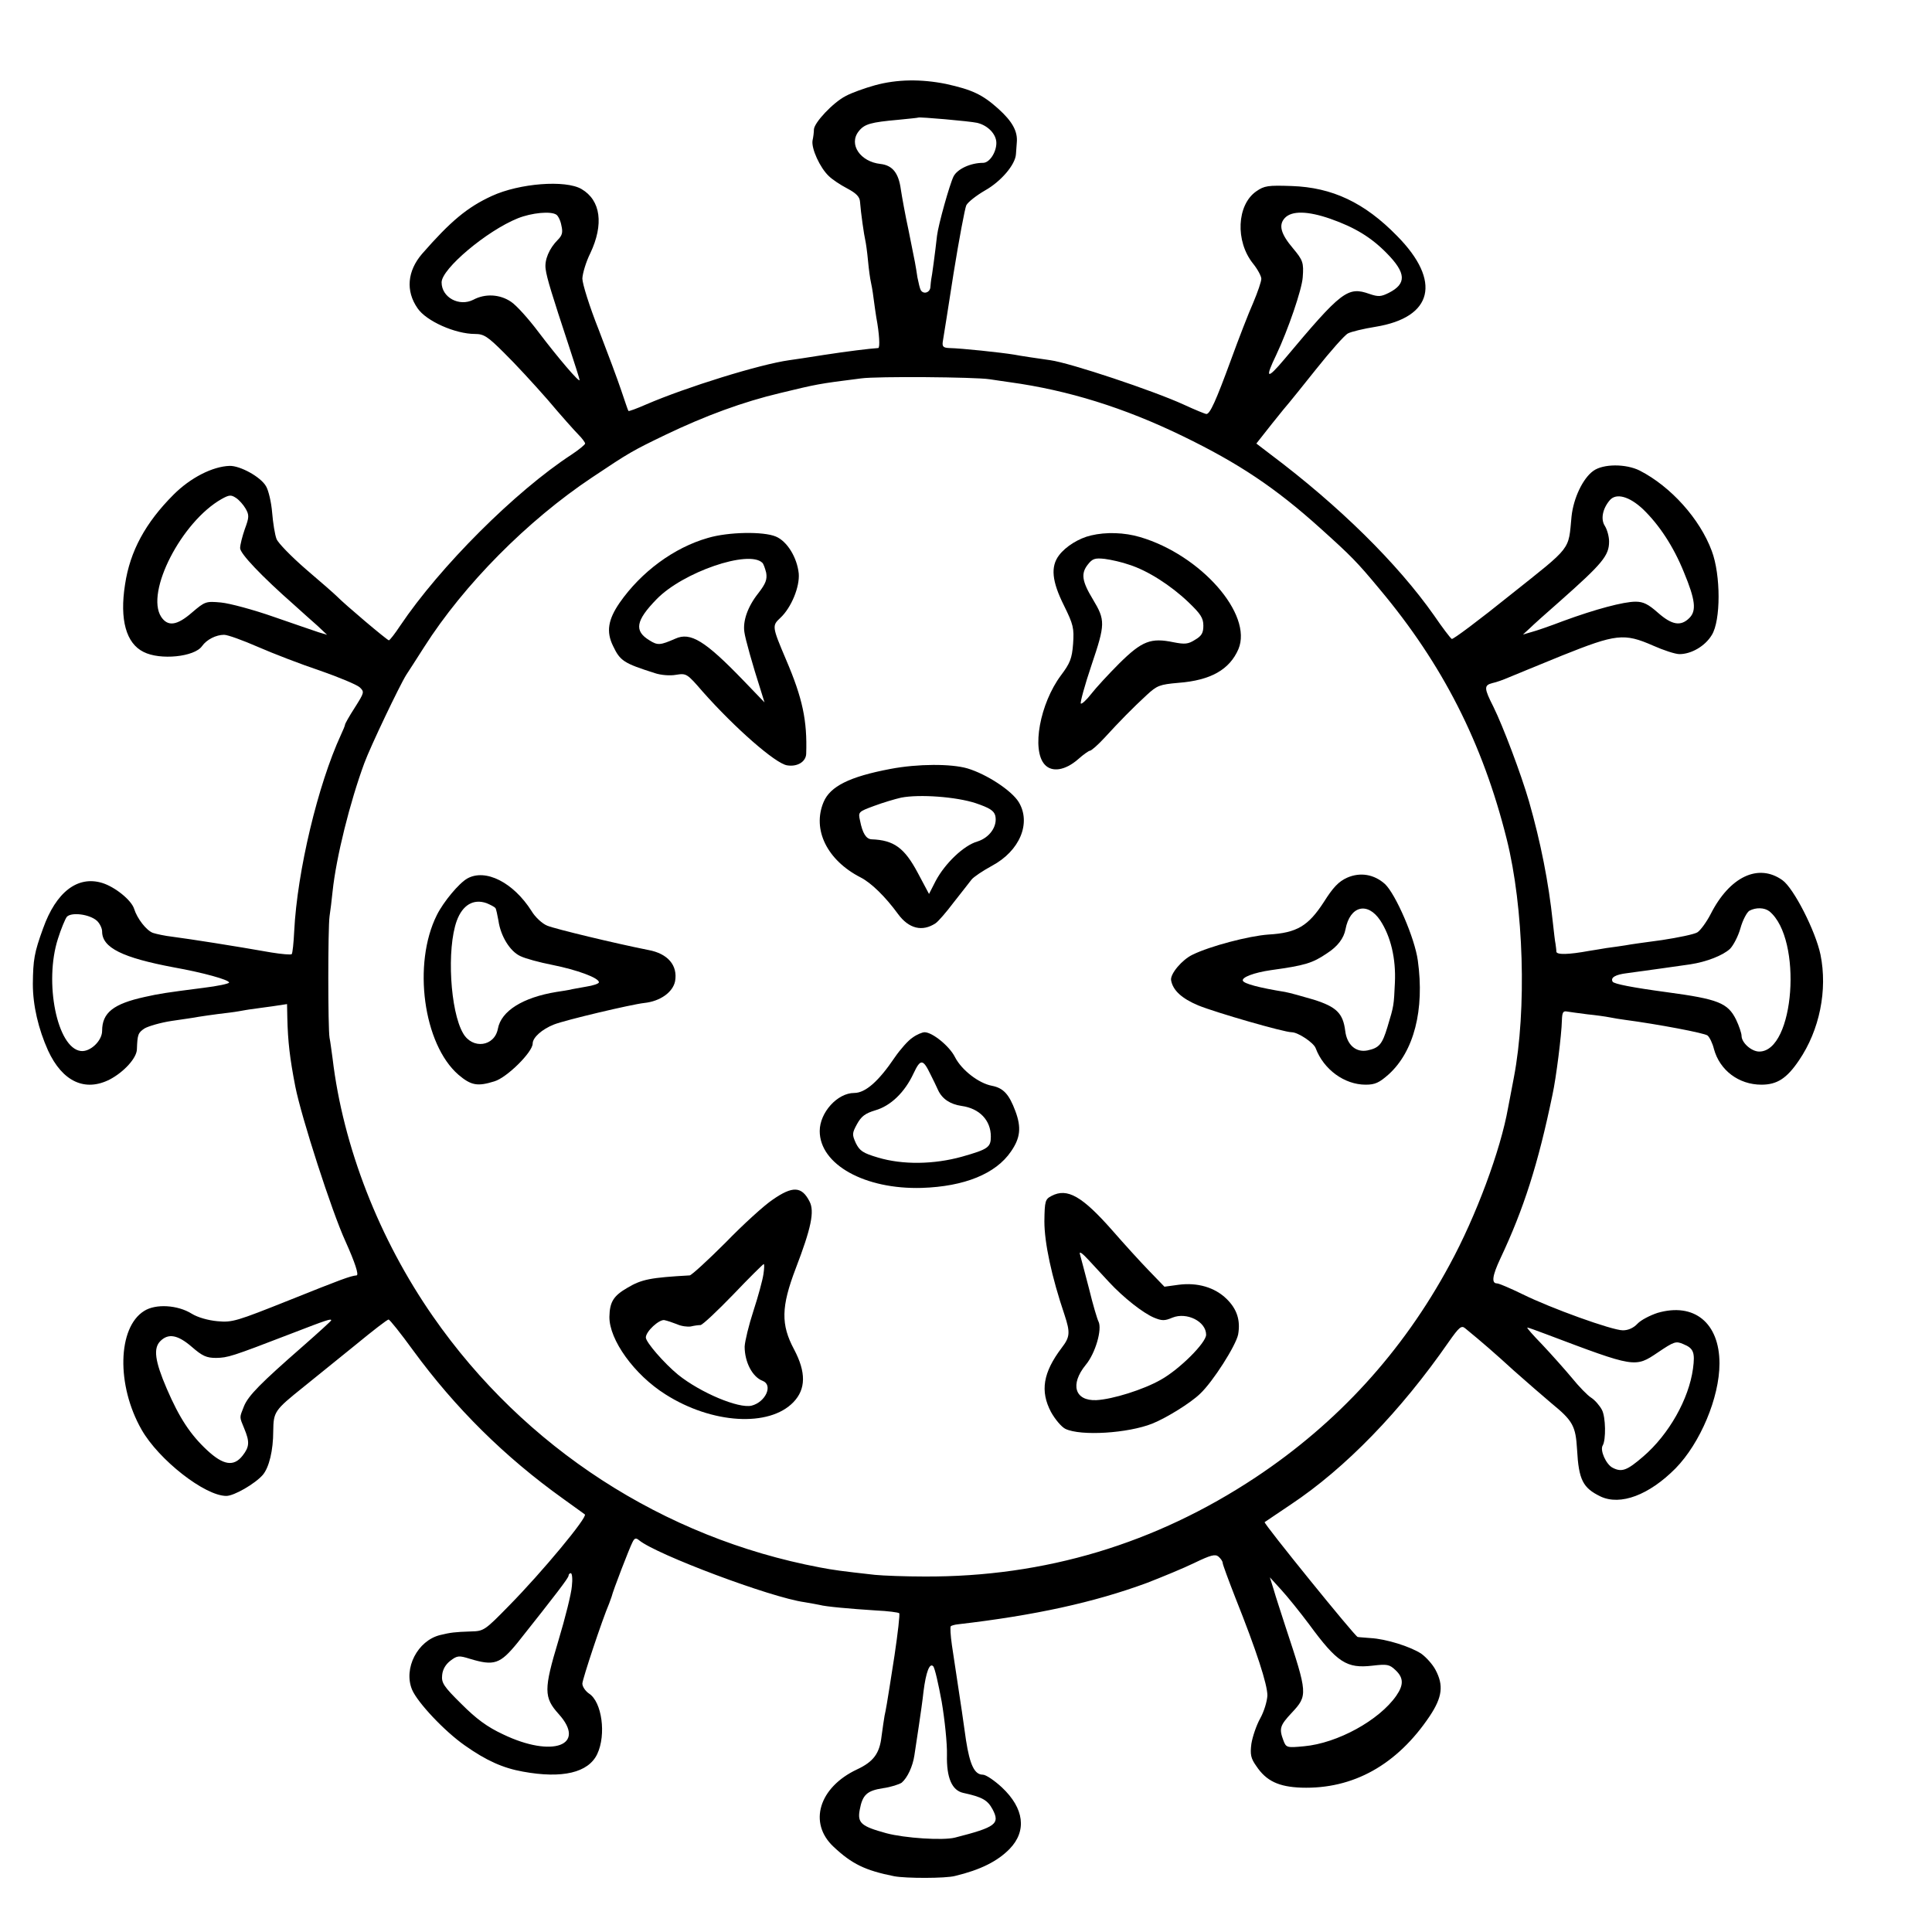
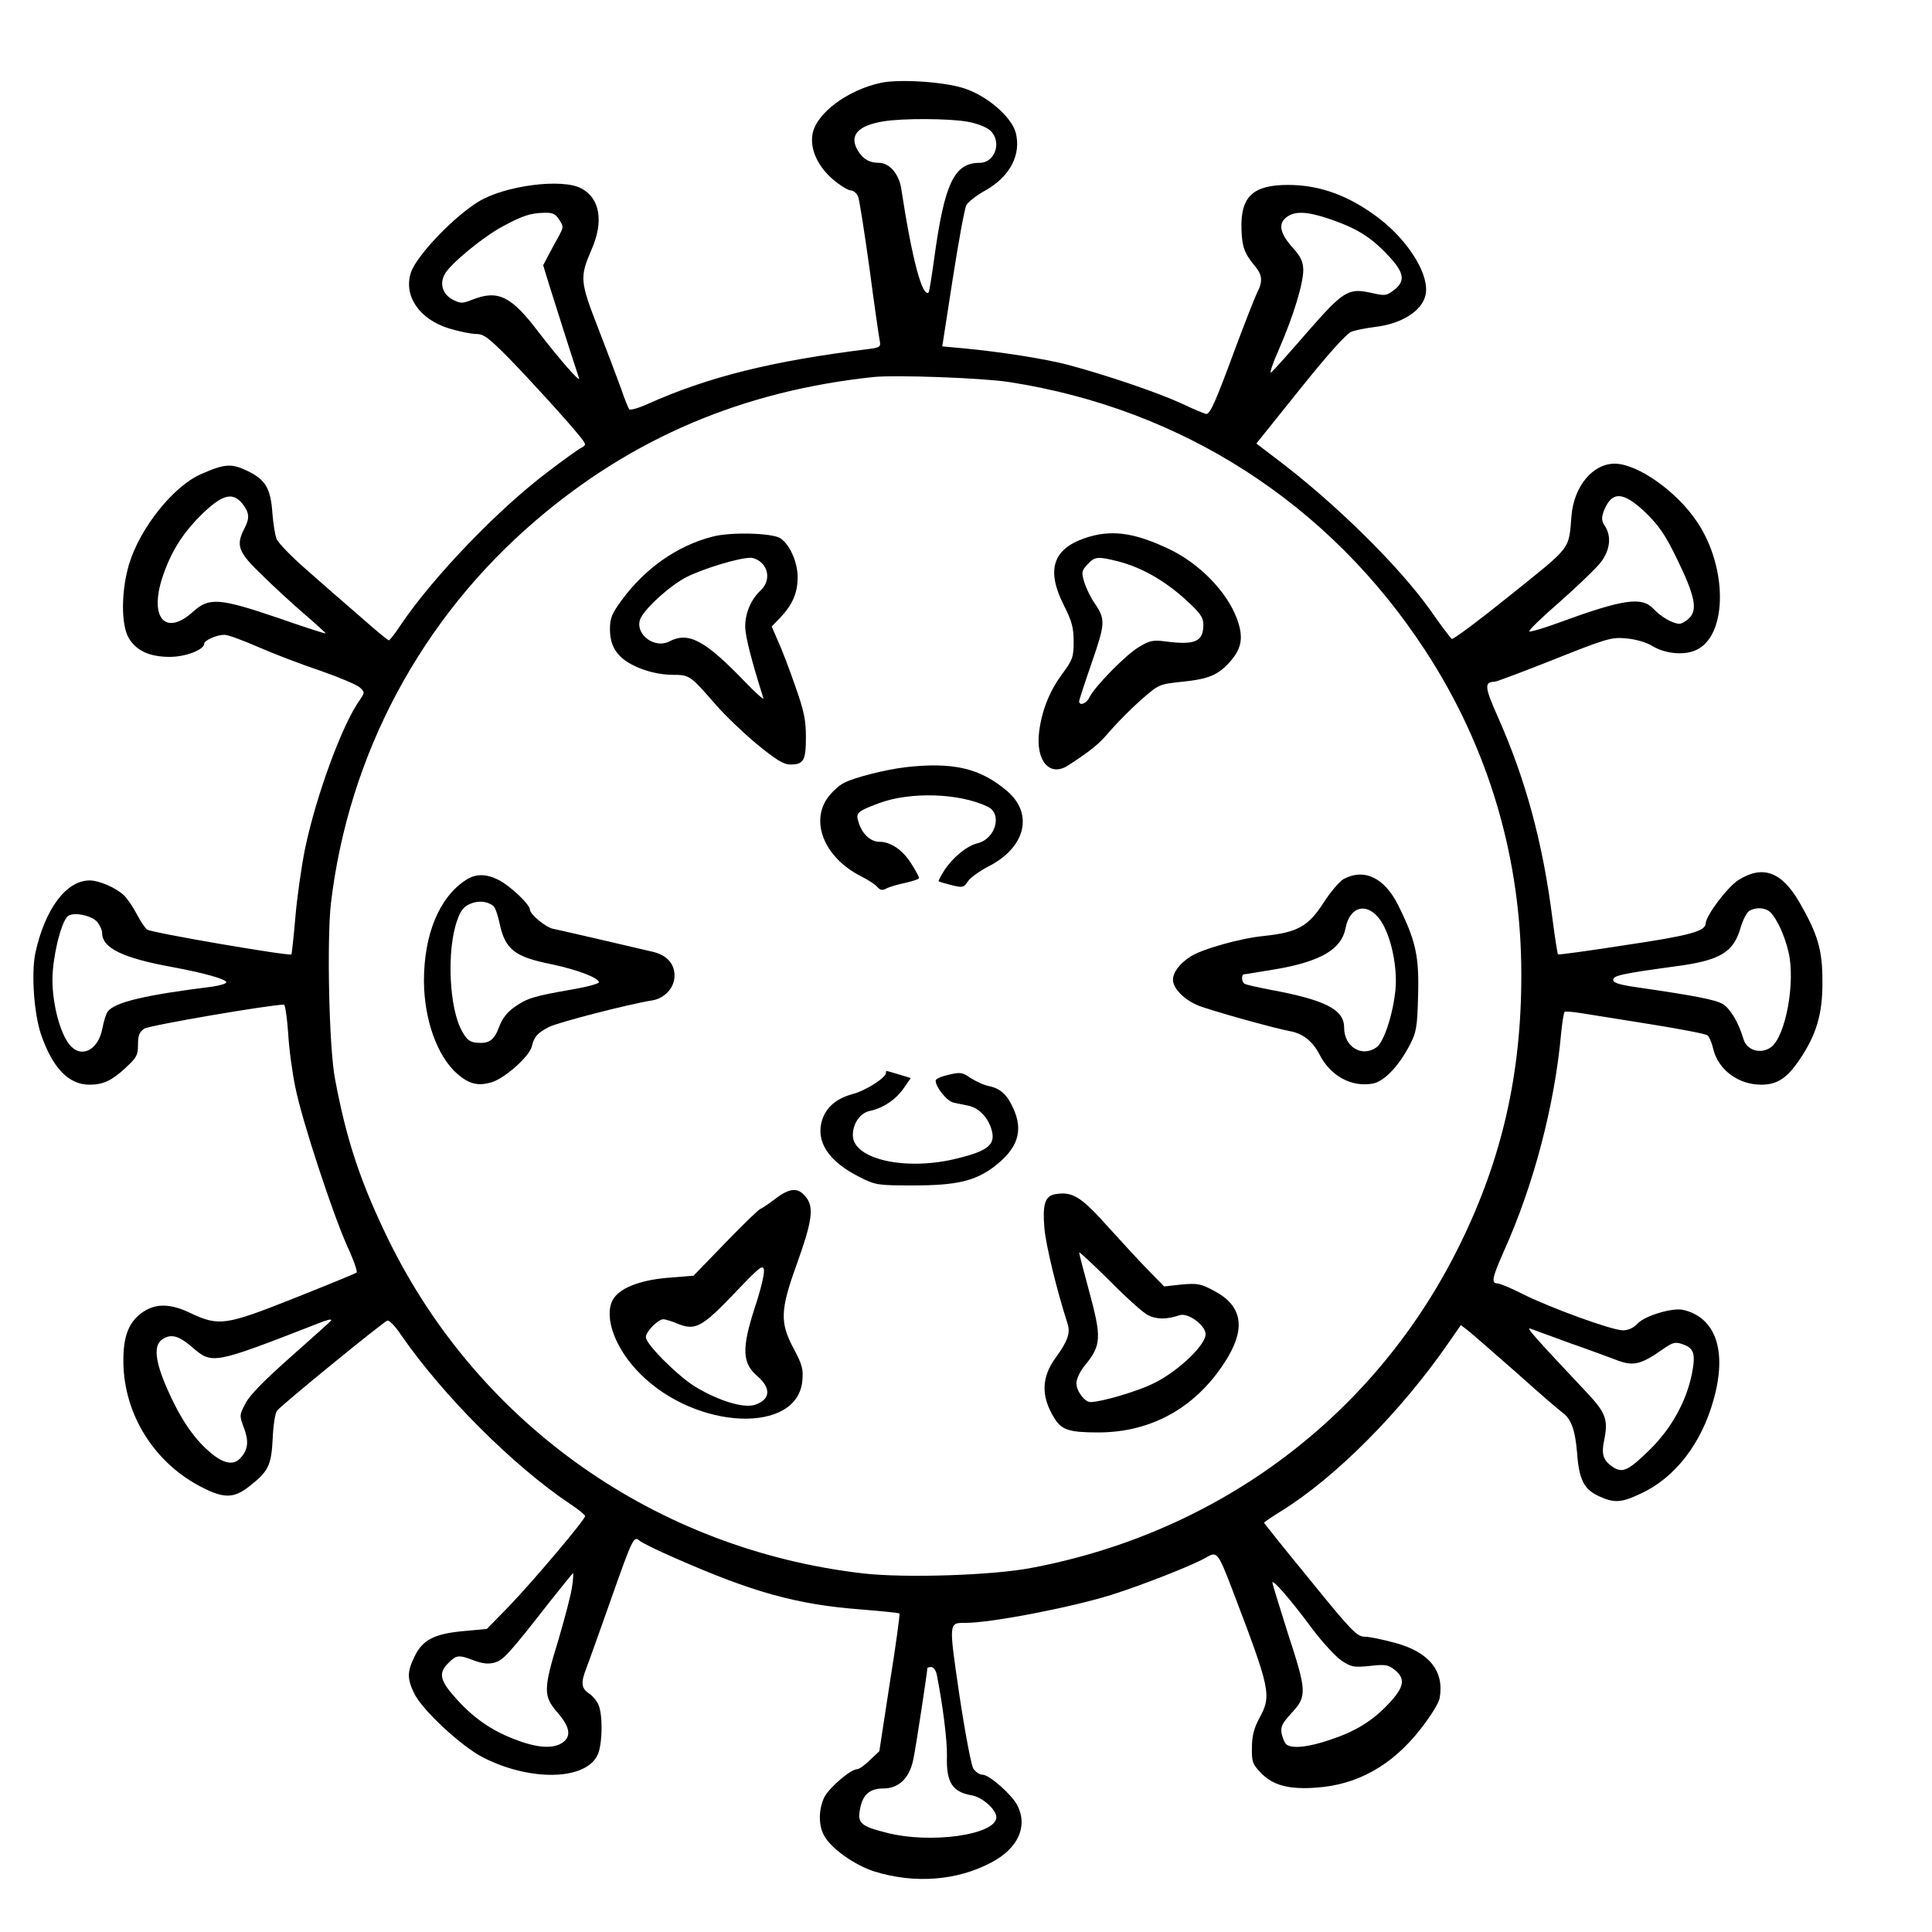
<svg xmlns="http://www.w3.org/2000/svg" version="1.0" width="700pt" height="700pt" viewBox="0 0 700 700" preserveAspectRatio="xMidYMid meet">
  <g transform="translate(0,700) scale(0.1,-0.1)" fill="#000000" stroke="none">
-     <path d="M3170 6691 c-36 -10 -84 -27 -106 -39 -45 -23 -114 -96 -115 -121 0 -9 -2 -27 -5 -40 -5 -29 27 -99 59 -129 12 -12 42 -32 67 -45 32 -17 45 -30 46 -48 3 -41 15 -123 19 -139 2 -8 7 -42 10 -75 3 -33 8 -67 10 -75 2 -8 7 -35 10 -60 3 -25 8 -56 10 -70 11 -58 14 -110 7 -111 -31 -2 -113 -12 -197 -25 -55 -9 -111 -17 -125 -19 -108 -15 -374 -98 -518 -160 -34 -15 -64 -26 -65 -24 -2 2 -13 36 -26 74 -13 39 -50 138 -82 221 -33 83 -59 166 -59 185 1 19 13 60 29 92 49 104 38 191 -32 232 -58 34 -225 21 -325 -25 -89 -41 -149 -91 -253 -210 -53 -62 -60 -134 -16 -197 31 -46 136 -93 208 -93 32 0 46 -9 105 -68 38 -37 109 -114 158 -170 48 -57 99 -114 112 -127 13 -13 24 -28 24 -32 0 -4 -22 -22 -49 -40 -204 -133 -477 -406 -621 -620 -19 -29 -38 -53 -41 -53 -6 0 -161 131 -189 160 -8 8 -58 52 -111 97 -53 46 -101 95 -107 110 -6 15 -13 59 -16 96 -3 37 -13 80 -22 95 -19 34 -94 75 -132 74 -62 -2 -142 -43 -203 -104 -102 -102 -158 -205 -176 -326 -20 -127 4 -213 67 -244 60 -31 185 -18 212 21 17 24 51 41 80 41 13 0 68 -20 123 -44 55 -24 156 -63 225 -86 69 -24 133 -51 143 -60 18 -17 17 -19 -17 -73 -20 -31 -36 -59 -36 -63 0 -3 -7 -20 -15 -37 -83 -180 -158 -493 -169 -710 -2 -43 -6 -80 -9 -84 -3 -3 -37 0 -74 6 -136 24 -290 48 -358 57 -27 3 -59 10 -71 14 -24 9 -57 52 -68 87 -10 32 -70 80 -116 94 -89 27 -167 -33 -214 -165 -32 -88 -36 -113 -37 -201 0 -78 20 -163 55 -241 52 -113 134 -151 224 -105 51 27 97 77 98 109 2 54 4 60 28 76 14 8 58 21 98 27 40 6 84 12 98 15 14 2 45 7 70 10 25 3 59 7 75 10 17 3 39 7 50 8 11 2 44 6 72 10 l53 8 1 -49 c2 -87 9 -147 29 -250 22 -111 132 -452 181 -559 36 -80 50 -124 41 -125 -23 -2 -57 -15 -242 -89 -193 -77 -208 -82 -262 -77 -34 3 -72 14 -93 27 -51 32 -131 37 -173 10 -96 -60 -101 -269 -9 -430 62 -109 229 -240 307 -240 28 0 104 44 132 76 23 27 38 89 38 159 1 70 4 75 110 160 41 33 126 102 188 152 62 51 116 93 120 92 4 0 44 -50 89 -112 153 -209 332 -386 543 -537 41 -30 77 -55 79 -57 11 -9 -154 -208 -274 -330 -88 -90 -92 -93 -138 -94 -60 -2 -75 -4 -112 -13 -82 -20 -134 -121 -102 -198 20 -47 118 -151 191 -202 78 -55 138 -82 211 -95 142 -26 237 -4 269 64 33 70 17 189 -30 219 -13 9 -24 25 -24 36 0 15 72 232 97 290 3 8 7 20 9 25 5 22 65 177 75 196 8 17 13 18 25 8 62 -51 476 -207 599 -224 22 -4 47 -8 55 -10 21 -6 110 -14 204 -20 43 -2 81 -7 84 -10 3 -3 -5 -72 -17 -153 -31 -200 -31 -194 -36 -218 -2 -11 -7 -45 -11 -75 -7 -62 -29 -92 -89 -120 -138 -65 -177 -194 -85 -280 67 -63 115 -86 220 -107 43 -8 186 -8 220 1 92 22 154 53 198 98 63 65 53 147 -28 223 -27 25 -58 46 -69 46 -30 0 -47 35 -61 125 -6 44 -13 91 -15 105 -15 101 -28 184 -36 239 -5 35 -7 66 -4 69 2 2 15 6 27 7 276 32 492 79 684 150 54 21 132 53 171 72 60 29 76 33 88 23 8 -7 15 -17 15 -23 0 -5 21 -62 46 -126 77 -193 116 -314 116 -354 -1 -21 -12 -58 -26 -83 -14 -25 -28 -67 -32 -92 -5 -39 -2 -53 18 -81 36 -54 81 -75 163 -78 188 -6 347 83 465 259 46 69 51 112 21 168 -10 19 -33 45 -51 58 -39 26 -128 54 -185 57 -22 2 -43 3 -46 4 -9 1 -342 412 -337 416 2 1 44 30 95 64 197 131 398 338 572 589 38 54 46 61 60 49 61 -50 106 -89 176 -153 44 -39 106 -93 137 -119 77 -63 87 -82 92 -167 6 -110 21 -139 85 -170 72 -34 176 5 272 102 89 91 159 256 159 380 0 147 -92 222 -225 183 -27 -9 -60 -26 -72 -39 -14 -15 -33 -24 -53 -24 -39 0 -261 80 -364 131 -43 21 -85 39 -92 39 -21 0 -17 28 12 90 85 180 137 343 189 594 13 59 33 218 34 268 1 30 4 36 19 33 11 -2 43 -6 73 -10 30 -3 66 -8 81 -11 15 -3 39 -7 55 -9 120 -16 290 -48 300 -57 7 -6 18 -28 23 -49 21 -77 90 -129 172 -129 57 0 92 23 136 88 75 110 104 255 78 383 -18 86 -97 241 -138 270 -87 62 -191 13 -260 -123 -15 -29 -37 -59 -48 -66 -11 -7 -69 -19 -128 -28 -59 -8 -118 -16 -132 -19 -14 -2 -45 -7 -70 -10 -25 -4 -52 -9 -61 -10 -76 -14 -119 -15 -120 -3 0 7 -2 20 -3 28 -2 8 -6 44 -10 80 -15 143 -44 289 -86 436 -29 100 -94 272 -129 343 -34 67 -35 78 -4 86 15 3 42 13 58 20 17 7 104 43 195 80 195 78 224 82 329 36 38 -17 81 -31 96 -31 43 0 93 29 117 69 33 52 33 218 0 305 -43 116 -148 233 -261 291 -50 25 -132 25 -168 -1 -38 -27 -72 -99 -79 -165 -12 -125 4 -105 -221 -284 -113 -91 -209 -163 -213 -160 -5 3 -34 41 -64 85 -133 189 -344 397 -593 584 l-51 39 56 71 c31 39 59 73 62 76 3 3 47 58 99 123 51 64 103 123 115 129 11 6 56 17 100 24 208 34 240 165 78 329 -118 121 -235 176 -382 181 -86 3 -99 1 -128 -19 -71 -49 -77 -181 -12 -262 17 -21 30 -46 30 -55 0 -10 -13 -48 -29 -86 -17 -38 -53 -131 -81 -208 -55 -150 -76 -196 -89 -196 -4 0 -41 15 -82 34 -109 50 -411 151 -484 161 -42 6 -111 16 -130 20 -49 8 -190 23 -236 24 -21 1 -26 5 -23 24 2 12 20 123 39 247 20 124 41 235 46 246 6 12 37 36 68 54 57 32 110 93 112 132 1 10 2 28 3 41 4 41 -16 77 -67 123 -58 52 -95 69 -190 90 -90 18 -177 17 -257 -5z m370 -136 c39 -9 70 -41 70 -73 0 -34 -25 -72 -48 -72 -45 0 -93 -22 -107 -49 -14 -28 -55 -174 -60 -215 -6 -55 -19 -152 -21 -158 -1 -5 -2 -17 -3 -28 -1 -20 -25 -28 -35 -11 -3 5 -8 26 -12 46 -7 46 -7 47 -32 170 -12 55 -24 122 -28 148 -8 60 -30 88 -74 93 -73 8 -116 71 -79 118 21 27 44 33 144 42 39 4 71 7 72 8 4 3 186 -13 213 -19z m-1524 -333 c6 -4 15 -21 18 -39 6 -25 3 -36 -13 -52 -31 -31 -49 -73 -44 -106 4 -32 23 -93 84 -278 21 -64 39 -120 39 -124 0 -11 -77 79 -149 174 -36 48 -81 98 -100 110 -40 27 -93 30 -136 7 -51 -26 -115 8 -115 63 0 49 164 187 276 232 50 20 120 27 140 13z m2805 -15 c88 -31 147 -67 203 -124 71 -72 73 -111 8 -144 -28 -14 -38 -15 -70 -4 -79 28 -101 11 -308 -236 -64 -76 -72 -72 -30 15 43 91 93 237 96 281 4 53 1 62 -35 105 -45 53 -53 85 -30 110 25 27 83 26 166 -3z m-1236 -581 c17 -3 50 -7 75 -11 210 -29 413 -92 625 -195 202 -98 336 -187 500 -335 111 -100 131 -120 214 -220 228 -272 373 -557 460 -905 62 -247 73 -619 26 -864 -8 -44 -18 -93 -21 -110 -27 -153 -116 -393 -212 -569 -170 -315 -406 -573 -703 -770 -362 -240 -763 -361 -1199 -359 -69 0 -150 3 -180 6 -125 14 -147 17 -200 27 -566 107 -1070 433 -1401 909 -195 280 -326 615 -364 935 -4 28 -8 61 -11 75 -6 35 -6 397 0 440 3 19 8 60 11 90 13 124 63 324 115 465 22 60 128 282 152 320 7 10 36 56 65 101 144 226 374 458 608 614 136 91 147 97 265 154 146 70 282 120 417 152 133 32 134 33 293 53 57 8 412 5 465 -3z m-2695 -469 c13 -23 13 -31 -3 -74 -9 -26 -17 -57 -17 -69 0 -20 78 -102 195 -205 27 -24 65 -59 85 -76 l35 -33 -30 9 c-16 5 -90 31 -163 56 -74 26 -160 49 -191 52 -55 5 -58 4 -105 -36 -55 -48 -88 -52 -112 -16 -58 89 74 345 219 427 27 15 34 16 52 4 11 -7 27 -25 35 -39z m5063 -2 c58 -56 110 -134 148 -228 42 -101 46 -140 20 -166 -31 -31 -63 -26 -114 19 -35 31 -53 40 -81 40 -43 0 -145 -27 -262 -70 -47 -18 -99 -36 -115 -40 l-31 -9 24 22 c12 12 61 56 108 97 157 139 180 167 180 218 0 18 -7 43 -15 56 -16 24 -9 62 17 93 23 28 71 15 121 -32z m458 -1457 c121 -100 91 -508 -37 -508 -28 0 -64 32 -64 57 0 9 -9 36 -20 59 -30 60 -64 74 -250 99 -126 17 -192 30 -197 38 -9 15 10 26 52 31 62 8 186 26 229 32 59 9 118 32 144 56 12 12 30 46 38 75 8 29 23 57 32 63 24 13 55 12 73 -2z m-6060 -34 c10 -9 19 -27 19 -39 0 -59 74 -95 260 -130 106 -19 200 -45 200 -55 0 -4 -42 -13 -92 -19 -140 -18 -159 -21 -213 -33 -114 -25 -155 -57 -155 -123 0 -36 -43 -77 -77 -73 -86 10 -134 249 -83 407 11 35 26 71 32 79 16 18 82 10 109 -14z m849 -1448 c0 -2 -46 -44 -103 -94 -152 -133 -197 -178 -213 -217 -17 -43 -17 -37 1 -81 20 -48 19 -66 -6 -98 -32 -41 -70 -35 -129 20 -60 56 -100 116 -146 223 -43 100 -49 146 -23 172 29 29 63 23 114 -21 38 -33 53 -40 88 -40 43 1 54 4 272 88 132 51 145 55 145 48z m4402 -50 c323 -122 322 -122 405 -66 58 39 65 42 92 30 37 -15 43 -30 35 -89 -15 -110 -87 -238 -180 -318 -59 -51 -78 -58 -111 -41 -24 12 -47 64 -36 81 12 20 11 103 -3 129 -8 15 -25 35 -39 44 -13 8 -45 41 -70 72 -26 31 -74 85 -107 120 -33 34 -58 62 -54 62 3 0 34 -11 68 -24z m-3530 -913 c-2 -27 -24 -115 -49 -198 -53 -176 -53 -205 1 -265 103 -114 -22 -160 -201 -74 -58 27 -97 56 -151 110 -65 64 -73 77 -70 105 2 21 13 39 30 52 25 19 31 19 70 7 89 -27 110 -19 173 58 139 175 185 235 185 243 0 5 4 9 8 9 5 0 7 -21 4 -47z m2671 -138 c102 -139 136 -161 230 -150 52 6 61 5 83 -16 30 -28 30 -54 3 -93 -62 -89 -213 -172 -334 -183 -63 -6 -65 -5 -75 21 -16 43 -13 54 30 100 59 63 58 69 -22 311 -16 50 -36 110 -43 135 l-14 45 41 -45 c23 -25 68 -81 101 -125z m-1331 -281 c11 -65 20 -152 19 -192 -2 -83 18 -129 59 -138 69 -15 88 -26 106 -59 28 -53 13 -65 -136 -103 -43 -11 -182 -2 -249 16 -91 25 -105 37 -96 85 10 54 26 69 84 78 29 4 59 14 68 20 21 18 40 59 46 99 3 19 10 67 16 106 6 40 14 96 17 125 9 71 22 105 35 92 6 -6 19 -64 31 -129z" />
-     <path d="M2565 5051 c-123 -35 -242 -123 -320 -235 -42 -61 -49 -105 -24 -156 26 -55 39 -63 152 -99 21 -7 54 -10 76 -6 38 6 40 5 97 -61 116 -131 264 -261 306 -267 37 -6 68 13 69 42 4 120 -13 201 -73 341 -51 120 -51 123 -21 151 40 37 71 113 67 161 -6 58 -42 117 -83 134 -45 19 -172 17 -246 -5z m197 -90 c4 -3 10 -20 14 -36 4 -24 -1 -39 -29 -75 -38 -48 -56 -100 -50 -140 3 -24 30 -120 59 -210 l14 -45 -77 80 c-138 143 -191 176 -246 151 -55 -24 -64 -25 -94 -6 -56 34 -50 71 26 149 95 98 334 180 383 132z" />
-     <path d="M3953 5060 c-44 -10 -92 -40 -116 -72 -31 -41 -26 -94 18 -182 34 -69 37 -82 33 -139 -4 -53 -11 -70 -44 -114 -76 -102 -107 -270 -59 -323 26 -29 74 -22 121 19 19 17 39 31 43 31 5 0 29 21 53 47 54 59 102 108 153 155 37 34 46 38 115 44 117 9 185 48 217 122 53 126 -136 341 -356 406 -57 17 -124 19 -178 6z m138 -106 c67 -21 151 -75 214 -135 45 -43 55 -58 55 -86 0 -26 -6 -37 -30 -51 -25 -16 -37 -17 -78 -9 -82 17 -114 5 -196 -76 -40 -40 -86 -90 -103 -112 -17 -22 -34 -37 -37 -34 -3 3 14 66 39 140 50 148 50 162 5 237 -40 66 -44 94 -19 126 17 22 26 25 62 21 23 -3 63 -12 88 -21z" />
-     <path d="M3226 4214 c-148 -28 -218 -63 -242 -120 -42 -100 13 -211 134 -273 39 -20 90 -70 136 -133 39 -53 88 -65 136 -33 9 6 38 39 65 75 28 35 57 73 65 83 8 10 41 32 74 50 101 54 143 155 97 231 -26 42 -116 101 -186 122 -59 17 -179 17 -279 -2z m309 -124 c50 -17 66 -27 71 -45 9 -38 -20 -80 -65 -94 -49 -14 -117 -79 -151 -143 l-24 -47 -41 77 c-48 90 -86 118 -167 121 -20 1 -33 22 -42 68 -7 31 -6 32 51 53 32 12 76 25 98 30 67 13 200 3 270 -20z" />
-     <path d="M4881 3820 c-31 -14 -51 -35 -85 -89 -56 -86 -97 -111 -200 -117 -71 -5 -212 -42 -275 -73 -38 -18 -81 -69 -78 -92 6 -37 39 -67 99 -92 64 -26 310 -97 338 -97 23 0 80 -38 87 -58 29 -77 104 -132 181 -132 34 0 49 7 83 37 92 83 131 234 106 413 -11 81 -80 240 -119 277 -39 35 -89 44 -137 23z m120 -155 c38 -58 57 -138 53 -225 -4 -83 -3 -82 -27 -161 -19 -63 -30 -76 -73 -85 -42 -8 -74 21 -80 71 -8 64 -32 87 -114 113 -41 12 -87 25 -104 28 -93 15 -150 30 -153 41 -4 12 40 29 102 38 123 17 150 25 203 61 39 25 61 55 67 87 16 85 80 101 126 32z" />
-     <path d="M1693 3817 c-30 -17 -86 -84 -110 -132 -89 -177 -49 -469 78 -579 46 -39 69 -43 130 -24 45 13 139 106 139 137 0 22 34 52 77 69 40 16 281 73 327 78 58 6 104 39 112 79 10 57 -26 100 -97 113 -116 23 -337 76 -366 88 -18 7 -44 31 -57 53 -66 104 -167 155 -233 118z m102 -107 c3 -4 7 -25 11 -46 8 -56 42 -111 79 -128 18 -9 70 -23 116 -32 90 -18 169 -47 169 -63 0 -5 -21 -12 -47 -16 -27 -5 -52 -9 -58 -11 -5 -1 -28 -5 -49 -8 -122 -20 -200 -69 -212 -133 -12 -65 -92 -76 -126 -17 -47 80 -60 306 -23 408 21 57 60 80 107 64 15 -6 30 -14 33 -18z" />
-     <path d="M3307 3241 c-16 -10 -45 -43 -65 -72 -58 -86 -106 -129 -147 -129 -61 0 -125 -71 -125 -138 0 -121 163 -212 370 -206 154 5 268 51 323 132 34 49 38 87 16 146 -23 62 -44 84 -85 92 -48 9 -110 57 -134 104 -20 40 -82 90 -110 90 -8 0 -28 -8 -43 -19z m64 -133 c9 -18 22 -44 28 -58 15 -32 44 -51 85 -57 65 -9 106 -52 106 -111 0 -39 -10 -46 -105 -73 -101 -28 -214 -30 -304 -3 -54 16 -66 24 -80 52 -14 31 -14 36 4 69 16 29 30 39 66 50 56 16 107 65 139 134 25 53 34 53 61 -3z" />
-     <path d="M2799 2653 c-30 -20 -106 -89 -170 -155 -65 -65 -123 -118 -130 -119 -142 -8 -174 -14 -226 -45 -50 -29 -64 -51 -65 -105 -1 -83 90 -210 203 -281 168 -107 376 -120 464 -28 45 47 46 108 2 191 -48 90 -47 154 6 293 56 146 69 207 50 243 -28 55 -61 57 -134 6z m-33 -270 c-3 -21 -19 -80 -36 -132 -17 -52 -31 -110 -32 -130 0 -56 28 -110 65 -124 39 -15 11 -77 -40 -90 -47 -11 -185 47 -266 112 -51 42 -117 118 -117 135 0 22 48 66 67 63 10 -2 31 -9 46 -15 15 -7 38 -10 50 -8 12 3 28 5 35 5 8 1 61 51 119 111 58 61 108 110 110 110 3 0 2 -17 -1 -37z" />
-     <path d="M3810 2667 c-23 -12 -25 -18 -26 -92 0 -78 26 -200 73 -339 21 -64 20 -80 -10 -119 -68 -90 -79 -157 -39 -233 15 -27 38 -54 52 -61 56 -27 227 -16 315 19 52 21 139 75 173 108 47 44 130 175 138 215 9 51 -4 92 -42 129 -43 42 -106 60 -174 51 l-51 -7 -57 59 c-31 32 -90 97 -131 144 -110 125 -164 156 -221 126z m208 -312 c53 -57 123 -112 163 -129 29 -12 39 -12 67 0 52 21 122 -14 122 -62 0 -29 -96 -125 -164 -163 -63 -36 -175 -71 -234 -74 -78 -3 -96 57 -38 128 35 42 60 129 46 157 -4 7 -20 60 -34 118 -15 58 -30 114 -33 125 -4 13 7 6 31 -20 20 -22 54 -58 74 -80z" />
+     <path d="M3192 6700 c-121 -26 -234 -110 -248 -185 -10 -54 18 -117 74 -165 26 -22 55 -40 65 -40 9 0 21 -10 26 -22 5 -13 23 -129 41 -258 17 -129 34 -247 37 -262 5 -25 3 -27 -43 -33 -346 -43 -577 -100 -798 -199 -33 -15 -63 -23 -66 -19 -4 5 -17 37 -29 73 -13 36 -50 134 -83 219 -67 172 -68 186 -25 286 45 102 31 186 -36 222 -69 38 -278 11 -374 -48 -91 -56 -224 -196 -244 -256 -28 -84 30 -170 138 -203 36 -11 80 -20 98 -20 28 0 45 -13 123 -92 85 -88 214 -230 257 -284 19 -25 19 -26 2 -36 -11 -5 -65 -44 -120 -86 -181 -136 -418 -382 -537 -559 -19 -29 -38 -53 -41 -53 -4 0 -51 39 -105 87 -55 47 -143 124 -196 171 -53 46 -101 96 -106 110 -6 15 -12 56 -15 92 -6 90 -25 122 -89 153 -59 29 -84 27 -170 -11 -100 -44 -220 -194 -260 -325 -29 -96 -30 -219 -2 -268 27 -46 75 -69 149 -69 58 0 125 26 125 48 0 12 46 32 73 32 13 0 67 -20 122 -44 55 -24 156 -63 225 -86 69 -24 133 -51 144 -61 18 -17 18 -18 -1 -46 -64 -90 -158 -347 -198 -539 -13 -65 -29 -177 -35 -249 -6 -71 -13 -131 -14 -133 -8 -7 -510 79 -523 90 -8 6 -25 32 -38 57 -13 25 -34 56 -47 68 -29 27 -89 53 -123 53 -85 0 -162 -103 -197 -263 -15 -74 -5 -220 21 -296 42 -121 100 -181 175 -181 50 0 80 14 131 61 40 37 45 46 45 84 0 34 5 46 23 58 18 12 456 87 506 87 4 0 11 -46 15 -102 3 -56 15 -145 26 -197 24 -121 135 -457 188 -576 23 -49 38 -93 34 -96 -4 -3 -106 -45 -227 -93 -249 -99 -272 -102 -376 -53 -70 34 -124 35 -170 4 -52 -35 -73 -87 -72 -182 2 -192 114 -368 287 -455 77 -39 113 -39 167 3 71 55 82 76 87 174 2 49 9 94 16 102 15 20 384 321 399 326 7 3 30 -21 51 -53 151 -218 404 -472 613 -612 29 -19 53 -39 53 -43 0 -13 -186 -233 -275 -326 l-81 -83 -87 -8 c-105 -10 -147 -32 -176 -94 -26 -53 -26 -79 0 -132 29 -60 171 -192 250 -232 169 -86 367 -83 413 7 19 36 21 148 4 185 -6 14 -22 33 -35 41 -27 18 -29 40 -8 92 8 21 46 127 84 235 85 241 87 244 109 225 9 -7 69 -37 132 -64 278 -122 435 -166 665 -184 77 -6 142 -13 144 -15 2 -2 -13 -115 -35 -251 l-38 -248 -34 -32 c-18 -18 -39 -33 -46 -33 -24 0 -103 -68 -120 -103 -20 -43 -21 -99 -1 -136 24 -47 111 -109 184 -132 146 -45 299 -33 423 33 97 51 133 131 94 207 -20 39 -102 111 -126 111 -11 0 -26 10 -34 23 -7 12 -30 132 -50 266 -39 266 -39 261 22 261 93 0 378 55 527 101 106 33 301 109 347 137 37 22 42 15 90 -110 142 -372 146 -390 101 -473 -20 -37 -27 -65 -27 -107 -1 -51 2 -60 32 -91 44 -46 102 -61 200 -54 150 10 275 80 378 211 36 46 67 95 70 113 18 98 -38 168 -163 201 -44 12 -93 22 -109 22 -27 0 -48 21 -197 205 -92 112 -167 206 -167 208 0 2 28 21 62 42 197 122 434 360 608 612 l43 62 26 -20 c14 -11 93 -80 175 -152 81 -73 157 -138 167 -145 31 -22 46 -62 53 -145 7 -98 25 -133 79 -158 57 -26 82 -24 155 11 122 57 218 182 261 340 49 175 8 296 -110 324 -39 9 -139 -21 -165 -49 -15 -16 -34 -25 -54 -25 -39 0 -262 81 -362 131 -43 22 -84 39 -93 39 -23 0 -18 22 24 117 108 240 183 526 207 786 4 43 10 79 13 81 3 2 31 0 61 -5 30 -5 143 -23 250 -40 107 -17 200 -35 206 -40 7 -5 17 -29 22 -52 19 -74 91 -127 173 -127 58 0 93 23 138 89 62 91 85 167 84 286 0 113 -16 169 -84 287 -64 110 -133 135 -221 79 -40 -26 -117 -128 -118 -157 -1 -28 -59 -44 -289 -78 -134 -21 -245 -36 -246 -34 -2 2 -11 59 -20 128 -35 277 -97 504 -196 728 -51 114 -52 131 -13 132 5 0 102 36 215 81 191 76 208 81 261 76 34 -3 72 -14 92 -26 49 -31 122 -37 166 -14 109 56 109 298 -1 462 -74 111 -216 211 -299 211 -79 0 -147 -82 -156 -187 -11 -127 4 -108 -220 -288 -113 -91 -209 -163 -214 -160 -4 3 -39 48 -76 102 -115 162 -345 389 -561 552 l-71 54 158 197 c104 130 168 200 186 208 16 6 53 13 83 17 99 11 173 58 186 116 16 70 -59 193 -166 276 -108 83 -215 123 -332 123 -127 0 -172 -42 -169 -158 2 -66 10 -89 48 -135 28 -33 30 -57 9 -97 -8 -16 -44 -108 -80 -204 -68 -185 -90 -236 -104 -236 -4 0 -46 17 -92 39 -85 39 -270 102 -409 139 -78 21 -249 48 -380 60 l-76 7 38 245 c21 135 43 255 49 266 6 12 38 37 71 55 88 50 129 130 108 209 -16 58 -106 135 -190 161 -74 23 -231 33 -298 19z m314 -141 c34 -6 69 -20 82 -32 43 -40 18 -117 -39 -117 -92 0 -127 -75 -164 -345 -9 -66 -18 -121 -20 -124 -23 -22 -61 122 -100 378 -9 52 -43 91 -80 91 -37 0 -62 16 -80 50 -27 51 5 85 94 100 70 12 240 11 307 -1z m-1480 -355 c16 -24 16 -27 0 -57 -10 -18 -27 -49 -38 -70 l-20 -38 22 -72 c20 -64 94 -297 108 -337 7 -21 -69 66 -147 167 -99 131 -147 154 -240 117 -36 -14 -42 -14 -70 0 -37 19 -49 57 -30 92 19 37 141 137 211 174 72 39 101 48 150 49 30 1 41 -4 54 -25z m2793 2 c96 -33 147 -64 209 -130 61 -64 66 -95 20 -129 -25 -19 -32 -19 -80 -8 -83 18 -100 8 -232 -143 -63 -73 -122 -139 -130 -145 -8 -7 5 32 29 86 52 120 87 235 87 286 -1 29 -9 47 -36 77 -48 53 -56 88 -26 112 30 24 74 23 159 -6z m-1164 -590 c628 -97 1162 -441 1509 -973 230 -352 349 -755 348 -1178 0 -356 -70 -663 -221 -971 -302 -618 -869 -1046 -1555 -1175 -141 -27 -456 -37 -607 -20 -748 86 -1391 537 -1720 1206 -101 207 -153 360 -195 585 -22 113 -30 504 -15 637 64 540 327 1032 742 1387 350 300 752 470 1224 520 80 8 392 -3 490 -18z m-2776 -442 c25 -32 26 -52 6 -90 -31 -60 -22 -85 63 -166 42 -42 112 -106 155 -143 42 -36 77 -68 77 -70 0 -2 -78 23 -172 56 -212 72 -250 75 -307 24 -105 -96 -165 -19 -107 139 31 87 74 152 145 220 70 66 106 73 140 30z m5083 -31 c48 -47 71 -79 114 -168 65 -133 75 -184 45 -214 -12 -12 -28 -21 -36 -21 -24 0 -67 25 -94 54 -42 45 -108 36 -343 -50 -54 -20 -102 -34 -107 -32 -6 1 44 50 111 108 66 58 133 123 149 144 33 44 38 93 14 130 -12 18 -13 29 -5 52 29 76 70 75 152 -3z m453 -1449 c24 -25 51 -83 65 -143 26 -109 -10 -305 -63 -345 -37 -27 -88 -12 -100 29 -17 59 -48 111 -75 127 -26 16 -105 31 -312 61 -63 9 -85 16 -85 27 0 15 29 22 227 49 160 21 208 50 234 138 8 29 23 57 32 63 26 14 59 12 77 -6z m-6062 -35 c9 -12 17 -29 17 -39 0 -55 74 -91 255 -124 114 -21 195 -44 195 -55 0 -5 -24 -12 -52 -16 -242 -30 -350 -56 -377 -89 -6 -7 -15 -35 -20 -62 -15 -80 -78 -111 -120 -58 -34 43 -61 147 -61 234 0 77 28 198 53 228 16 20 88 7 110 -19z m847 -1443 c0 -2 -65 -60 -144 -130 -95 -84 -151 -140 -166 -170 -23 -43 -23 -44 -6 -90 18 -48 15 -78 -12 -108 -25 -29 -63 -22 -113 22 -59 50 -109 126 -155 232 -42 97 -47 151 -19 173 32 24 61 17 110 -25 74 -64 75 -64 450 82 43 17 55 20 55 14z m4490 -83 c69 -24 141 -51 160 -58 67 -27 93 -21 177 38 35 24 43 26 71 16 40 -14 46 -35 32 -107 -20 -99 -74 -197 -151 -273 -78 -77 -100 -87 -134 -65 -37 25 -44 45 -32 102 14 71 5 96 -67 172 -191 203 -219 235 -201 228 11 -4 76 -28 145 -53z m-3617 -880 c-3 -27 -26 -113 -49 -192 -56 -182 -56 -206 -4 -266 45 -52 51 -86 18 -109 -32 -22 -87 -20 -162 8 -89 32 -157 78 -221 149 -62 68 -68 95 -30 132 29 29 36 30 92 9 32 -12 52 -14 75 -8 32 10 48 26 205 227 42 53 78 97 79 97 2 0 1 -21 -3 -47z m2679 -151 c38 -51 87 -104 109 -119 35 -23 44 -25 102 -19 55 6 66 5 90 -14 40 -32 35 -62 -19 -120 -60 -65 -122 -103 -216 -134 -77 -26 -132 -32 -155 -18 -7 4 -15 22 -19 39 -5 27 0 37 36 77 56 60 55 78 -15 292 -30 95 -55 176 -55 180 1 13 65 -60 142 -164z m-1358 -169 c22 -111 38 -238 37 -295 -3 -96 19 -131 91 -143 38 -7 88 -52 88 -79 0 -64 -239 -98 -399 -56 -92 23 -105 35 -95 85 9 52 35 75 84 75 58 0 97 39 110 110 10 49 50 314 50 326 0 2 6 4 14 4 8 0 17 -12 20 -27z" />
+     <path d="M2583 5056 c-127 -32 -245 -114 -330 -230 -36 -49 -43 -65 -43 -106 0 -68 31 -109 105 -140 40 -16 80 -24 118 -25 66 0 66 0 161 -109 32 -37 99 -101 148 -142 71 -58 97 -74 122 -74 48 0 56 15 56 100 0 61 -7 95 -39 185 -21 61 -49 134 -62 162 l-23 53 31 32 c45 48 63 90 63 147 0 55 -29 119 -63 141 -30 19 -179 23 -244 6z m177 -96 c28 -28 26 -71 -4 -99 -35 -33 -56 -82 -56 -131 0 -35 23 -124 66 -260 3 -8 -28 19 -68 61 -145 150 -203 181 -273 145 -52 -27 -121 23 -107 76 9 35 106 125 171 158 63 31 185 68 229 69 12 1 31 -8 42 -19z" />
+     <path d="M3930 5050 c-116 -40 -140 -116 -75 -244 29 -57 35 -81 35 -131 0 -56 -4 -66 -40 -115 -47 -63 -75 -133 -85 -211 -13 -105 37 -165 104 -123 86 56 112 77 155 128 26 30 76 80 111 111 64 56 65 56 149 65 96 10 130 24 174 74 42 48 48 89 23 156 -37 98 -137 200 -248 252 -127 60 -210 70 -303 38z m125 -85 c83 -22 165 -69 240 -137 55 -50 65 -65 65 -92 0 -61 -31 -74 -137 -60 -45 6 -58 3 -96 -20 -47 -27 -162 -145 -180 -183 -10 -22 -37 -32 -37 -14 0 5 21 69 46 141 49 142 50 156 9 216 -14 20 -30 54 -37 76 -10 35 -9 40 12 63 27 29 37 30 115 10z" />
+     <path d="M3279 4220 c-73 -9 -180 -36 -220 -56 -15 -7 -38 -27 -52 -44 -76 -89 -24 -225 111 -294 26 -13 54 -31 61 -40 10 -11 18 -13 31 -6 10 6 41 15 69 21 28 6 51 14 51 18 0 4 -13 28 -29 53 -31 49 -74 78 -114 78 -32 0 -62 27 -75 67 -13 38 -9 42 73 73 113 42 291 37 394 -13 53 -25 29 -115 -36 -132 -39 -9 -89 -50 -120 -96 -14 -22 -24 -41 -22 -42 2 -2 23 -8 47 -14 40 -10 44 -9 59 14 9 13 42 37 73 53 135 68 166 190 70 273 -98 84 -197 107 -371 87z" />
+     <path d="M1687 3811 c-96 -63 -151 -197 -151 -366 1 -140 48 -272 121 -336 43 -37 75 -45 125 -30 48 15 136 93 145 130 8 35 21 49 62 70 33 17 290 83 372 96 47 7 83 46 83 90 0 42 -26 72 -73 85 -33 8 -316 74 -368 85 -27 6 -83 53 -83 69 0 19 -70 85 -112 107 -47 24 -85 24 -121 0z m100 -93 c7 -5 17 -34 23 -63 20 -95 54 -122 190 -149 90 -19 170 -49 170 -65 0 -5 -44 -17 -97 -26 -137 -24 -162 -31 -208 -63 -27 -19 -45 -42 -56 -71 -18 -50 -37 -63 -81 -59 -26 2 -37 11 -54 42 -47 83 -56 292 -18 400 12 36 24 51 47 61 30 13 62 10 84 -7z" />
+     <path d="M4868 3815 c-15 -9 -47 -46 -72 -85 -56 -87 -95 -108 -215 -121 -86 -8 -227 -48 -268 -75 -39 -25 -63 -57 -63 -84 0 -31 40 -72 91 -93 41 -17 277 -83 332 -93 47 -8 82 -36 107 -83 40 -80 117 -121 194 -107 41 8 93 62 133 138 25 48 28 65 31 181 4 143 -8 198 -72 327 -50 100 -123 135 -198 95z m134 -150 c38 -55 62 -170 54 -251 -9 -90 -42 -190 -69 -209 -53 -37 -117 2 -117 72 0 65 -67 100 -268 137 -46 9 -88 18 -93 22 -11 6 -12 34 -1 34 4 0 57 9 118 19 160 28 234 72 249 147 15 82 80 97 127 29z" />
+     <path d="M3210 3113 c0 -18 -74 -65 -121 -77 -58 -16 -94 -46 -110 -93 -25 -78 22 -151 136 -208 58 -29 65 -30 195 -30 156 0 223 16 292 68 86 66 107 130 69 212 -22 49 -46 71 -88 80 -18 3 -47 17 -66 29 -30 21 -38 22 -80 12 -26 -6 -47 -15 -47 -21 0 -24 41 -75 65 -80 14 -3 37 -8 53 -11 36 -7 69 -39 83 -82 19 -57 -7 -81 -122 -109 -185 -47 -379 -4 -379 84 0 43 27 81 62 88 48 10 95 42 123 83 l25 36 -43 13 c-50 15 -47 15 -47 6z" />
+     <path d="M2807 2655 c-25 -19 -49 -35 -52 -35 -4 0 -60 -54 -125 -121 l-117 -121 -97 -8 c-101 -9 -173 -38 -196 -80 -33 -62 9 -178 100 -268 203 -204 569 -219 587 -25 4 41 0 58 -31 116 -51 95 -49 141 10 304 57 159 64 208 34 246 -29 36 -58 34 -113 -8z m-73 -395 c-47 -146 -45 -199 10 -246 51 -44 48 -85 -9 -104 -41 -13 -130 14 -215 65 -63 38 -180 155 -180 180 0 20 44 65 63 65 8 0 31 -7 52 -16 64 -26 88 -13 205 109 94 99 105 107 108 85 2 -14 -13 -76 -34 -138z" />
+     <path d="M3822 2673 c-36 -7 -45 -37 -38 -123 6 -64 44 -222 84 -346 11 -34 0 -64 -43 -123 -52 -71 -54 -140 -5 -219 26 -43 54 -52 159 -52 199 0 364 96 470 273 65 110 49 188 -50 240 -49 26 -60 28 -118 23 l-63 -7 -57 58 c-31 32 -94 100 -140 151 -105 118 -135 136 -199 125z m337 -438 c32 -16 68 -16 116 0 29 9 89 -34 93 -66 5 -39 -101 -140 -192 -183 -60 -29 -188 -66 -225 -66 -21 0 -51 40 -51 68 0 16 13 43 30 64 61 74 62 101 15 274 -19 70 -35 131 -35 136 0 4 48 -41 108 -100 59 -60 122 -117 141 -127z" />
  </g>
</svg>
